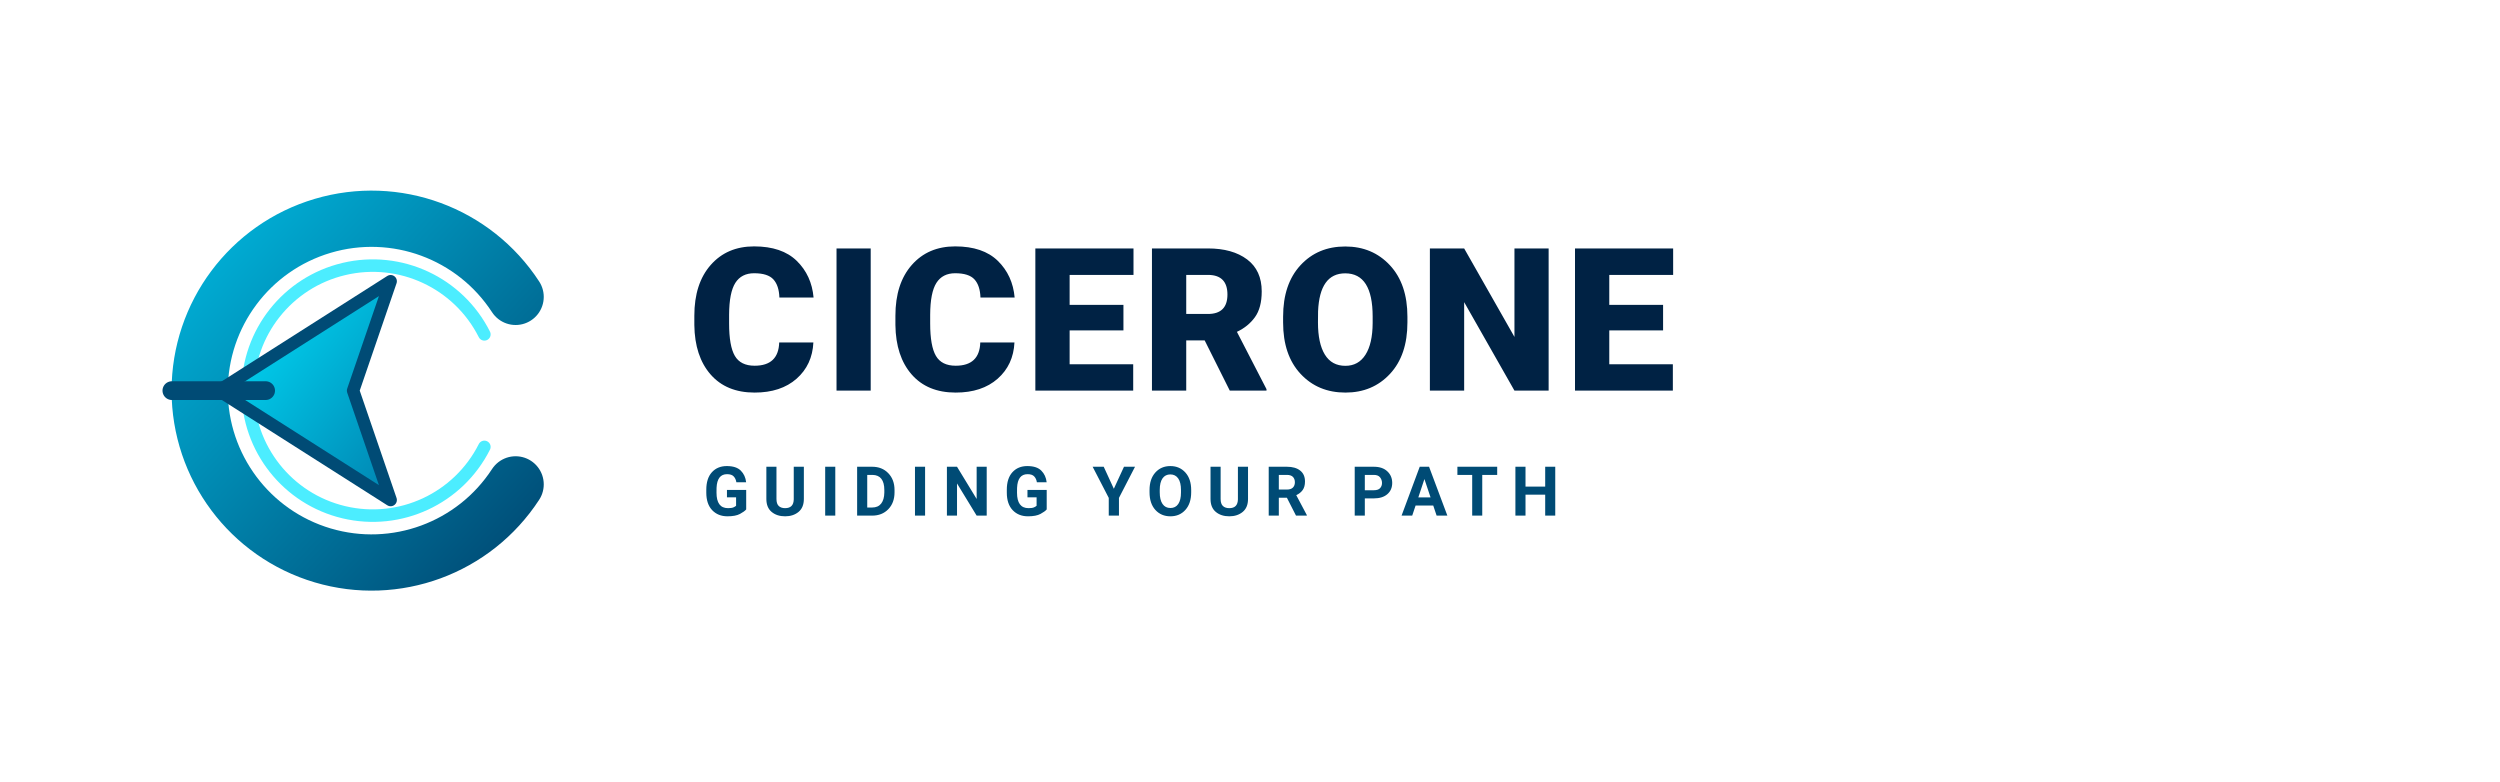
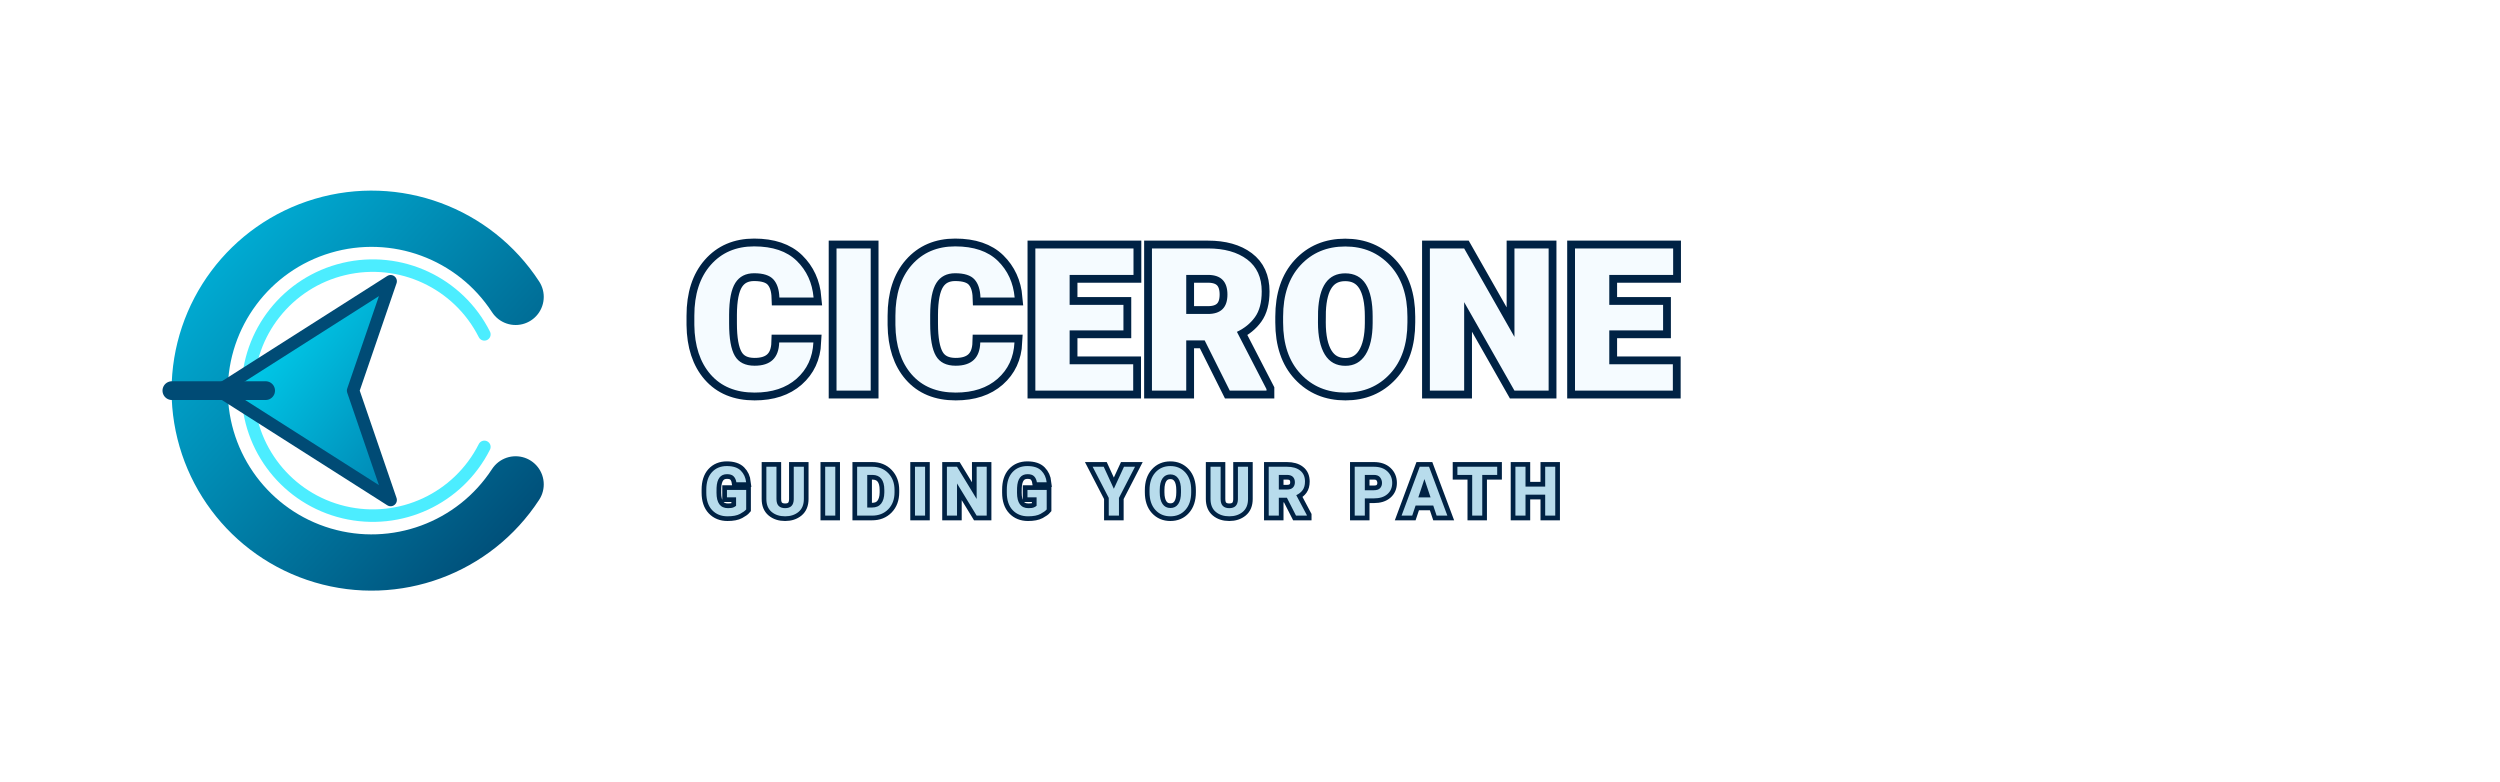
<svg xmlns="http://www.w3.org/2000/svg" viewBox="0 0 800 250" width="100%" height="100%">
  <defs>
    <linearGradient id="arrowGrad" x1="0%" y1="0%" x2="100%" y2="100%">
      <stop offset="0%" stop-color="#00E5FF" />
      <stop offset="100%" stop-color="#0083B0" />
    </linearGradient>
    <linearGradient id="cGrad" x1="0%" y1="0%" x2="100%" y2="100%">
      <stop offset="0%" stop-color="#00B4DB" />
      <stop offset="100%" stop-color="#004B75" />
    </linearGradient>
  </defs>
  <g transform="translate(10, 0)">
    <g transform="translate(40, 45)">
      <path d="M 115 50                 A 55 55 0 1 0 115 110" fill="none" stroke="url(#cGrad)" stroke-width="18" stroke-linecap="round" />
      <path d="M 105 62                 A 40 40 0 1 0 105 98" fill="none" stroke="#00E5FF" stroke-width="4" stroke-linecap="round" opacity="0.7" />
      <path d="M 20 80 L 75 45 L 63 80 L 75 115 Z" fill="url(#arrowGrad)" stroke="#004B75" stroke-width="4" stroke-linejoin="round" />
      <path d="M 5 80 L 35 80" fill="none" stroke="#004B75" stroke-width="6" stroke-linecap="round" />
    </g>
-     <text x="210" y="125" font-family="system-ui, -apple-system, 'Segoe UI', Roboto, Helvetica, Arial, sans-serif" font-size="64" font-weight="800" letter-spacing="1.5" fill="#002244">CICERONE</text>
-     <text x="215" y="165" font-family="system-ui, -apple-system, 'Segoe UI', Roboto, Helvetica, Arial, sans-serif" font-size="22" font-weight="600" letter-spacing="4" fill="#004B75">GUIDING YOUR PATH</text>
+     <text x="210" y="125" font-family="system-ui, -apple-system, 'Segoe UI', Roboto, Helvetica, Arial, sans-serif" font-size="64" font-weight="800" letter-spacing="1.5" fill="#F5FBFF" stroke="#002244" stroke-width="5" paint-order="stroke fill">CICERONE</text>
+     <text x="215" y="165" font-family="system-ui, -apple-system, 'Segoe UI', Roboto, Helvetica, Arial, sans-serif" font-size="22" font-weight="600" letter-spacing="4" fill="#B8DCEC" stroke="#002244" stroke-width="3" paint-order="stroke fill">GUIDING YOUR PATH</text>
  </g>
</svg>
